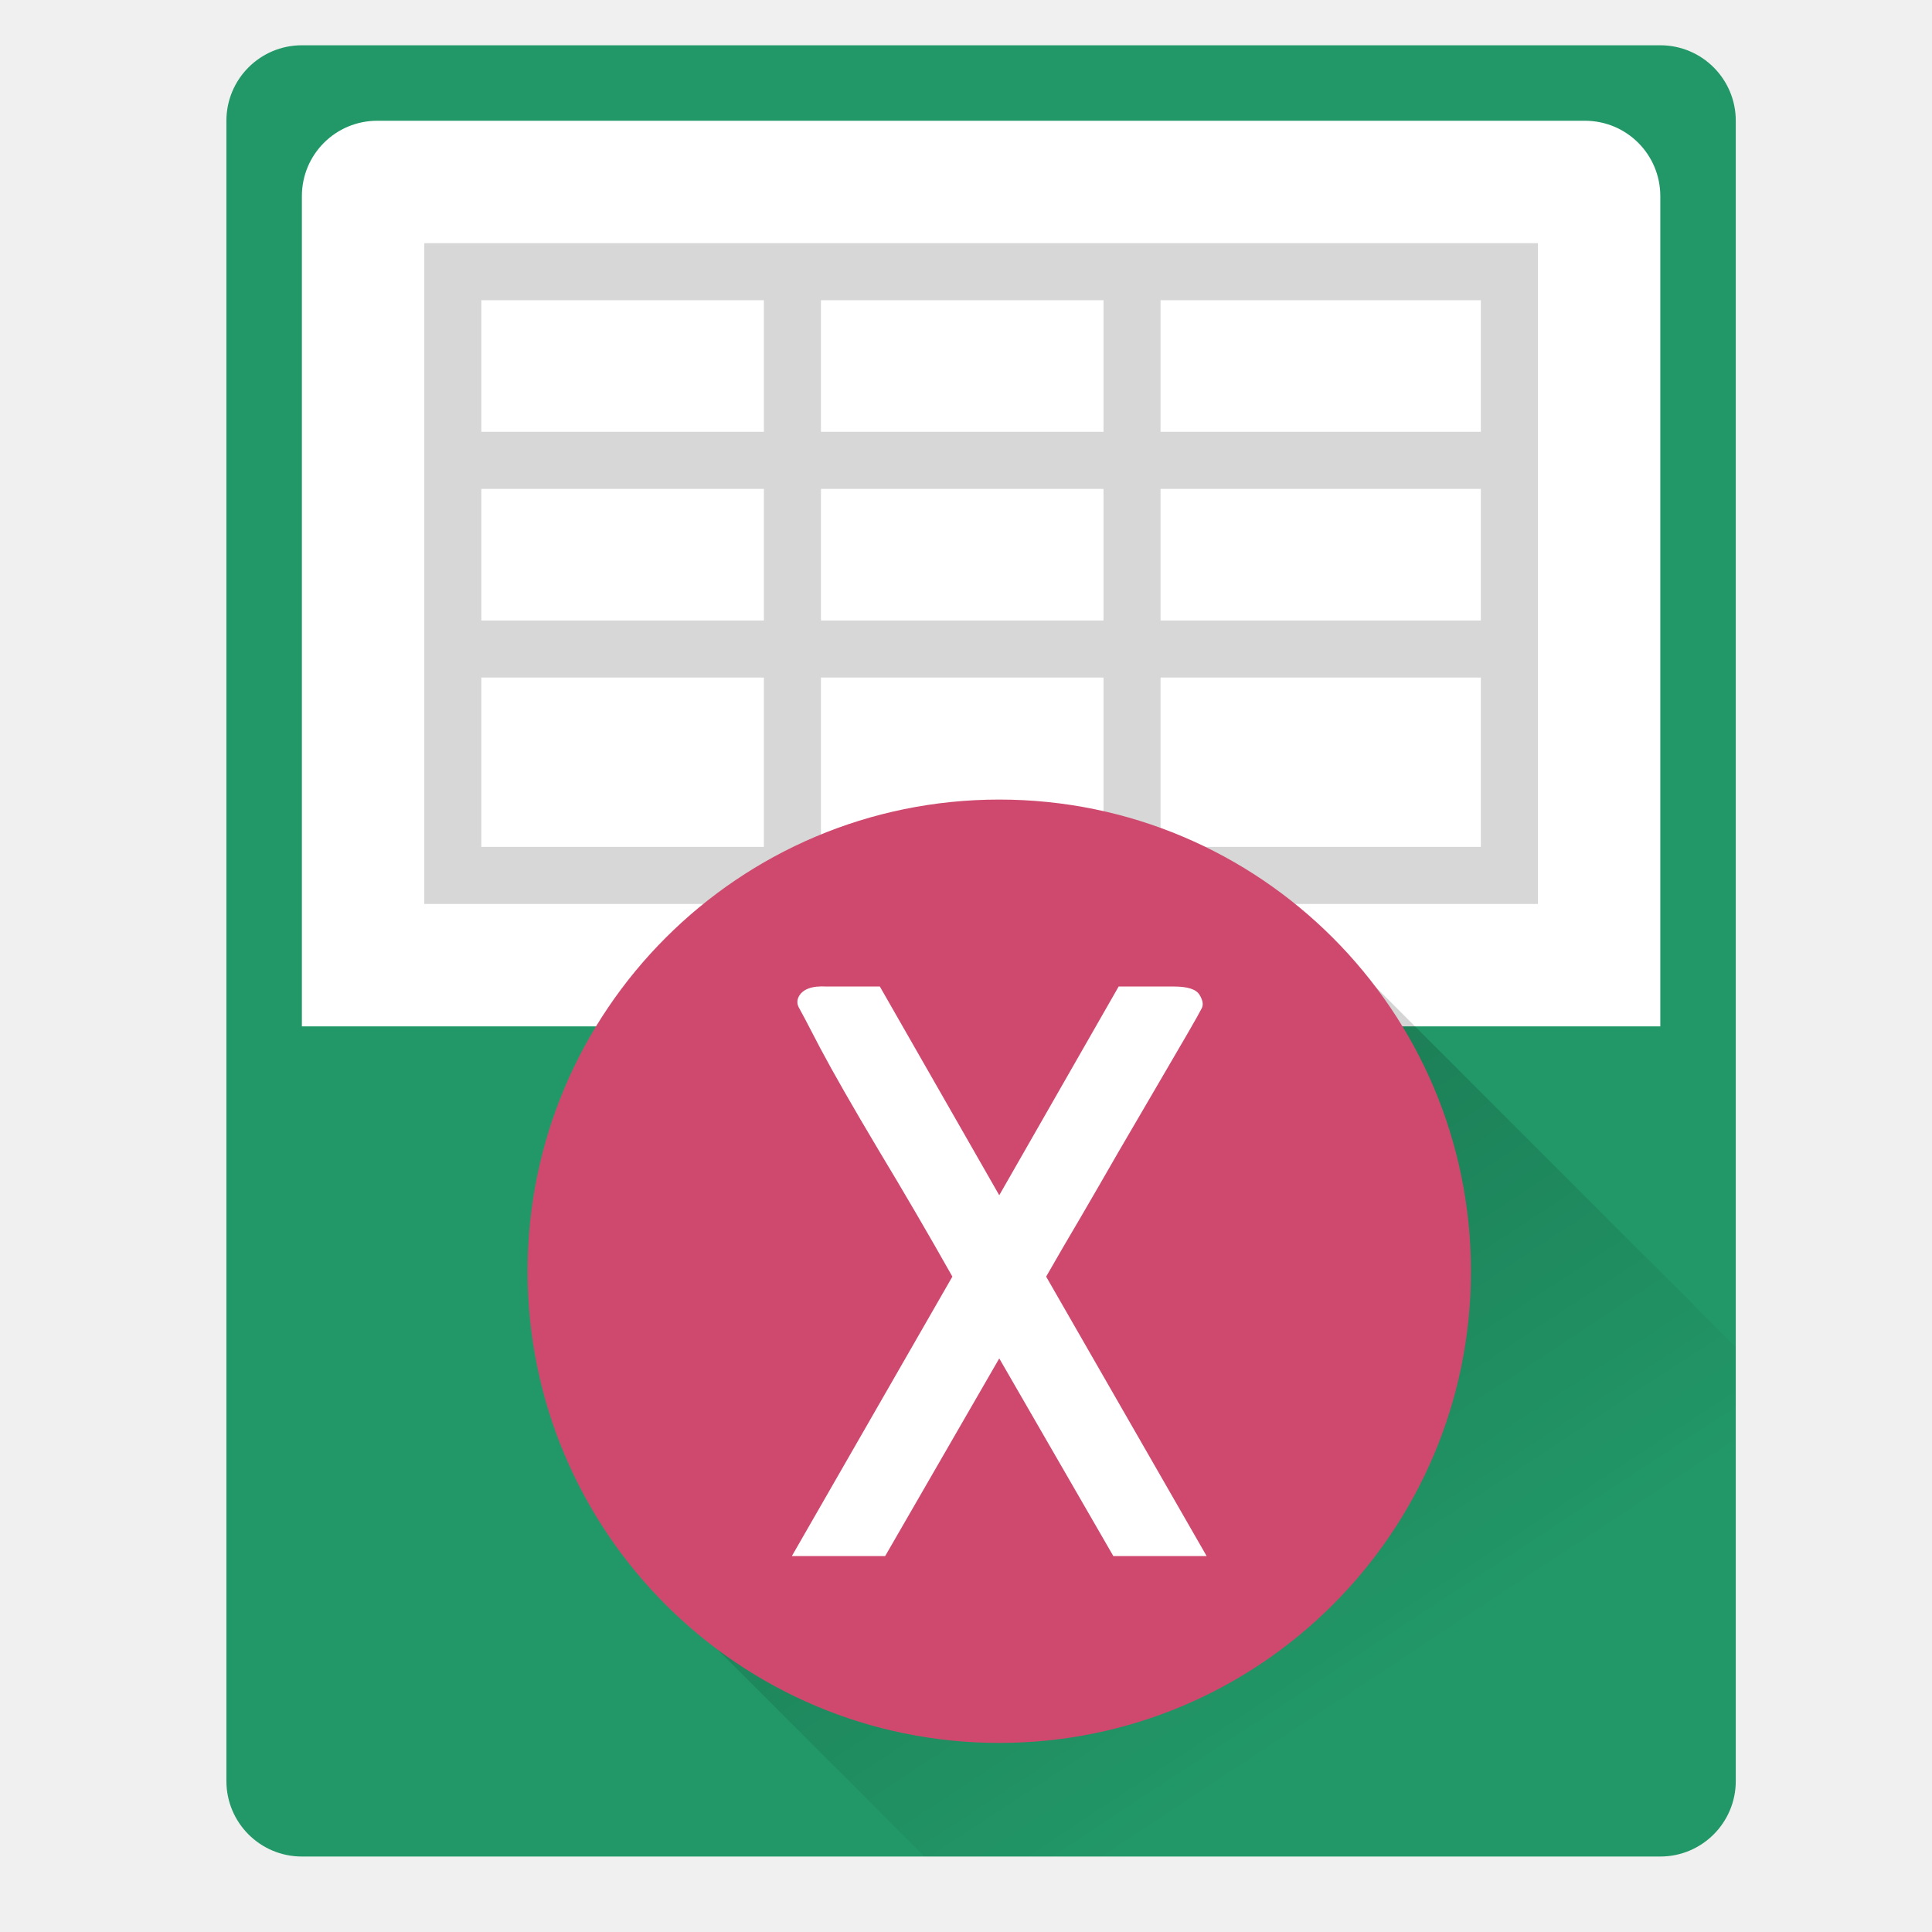
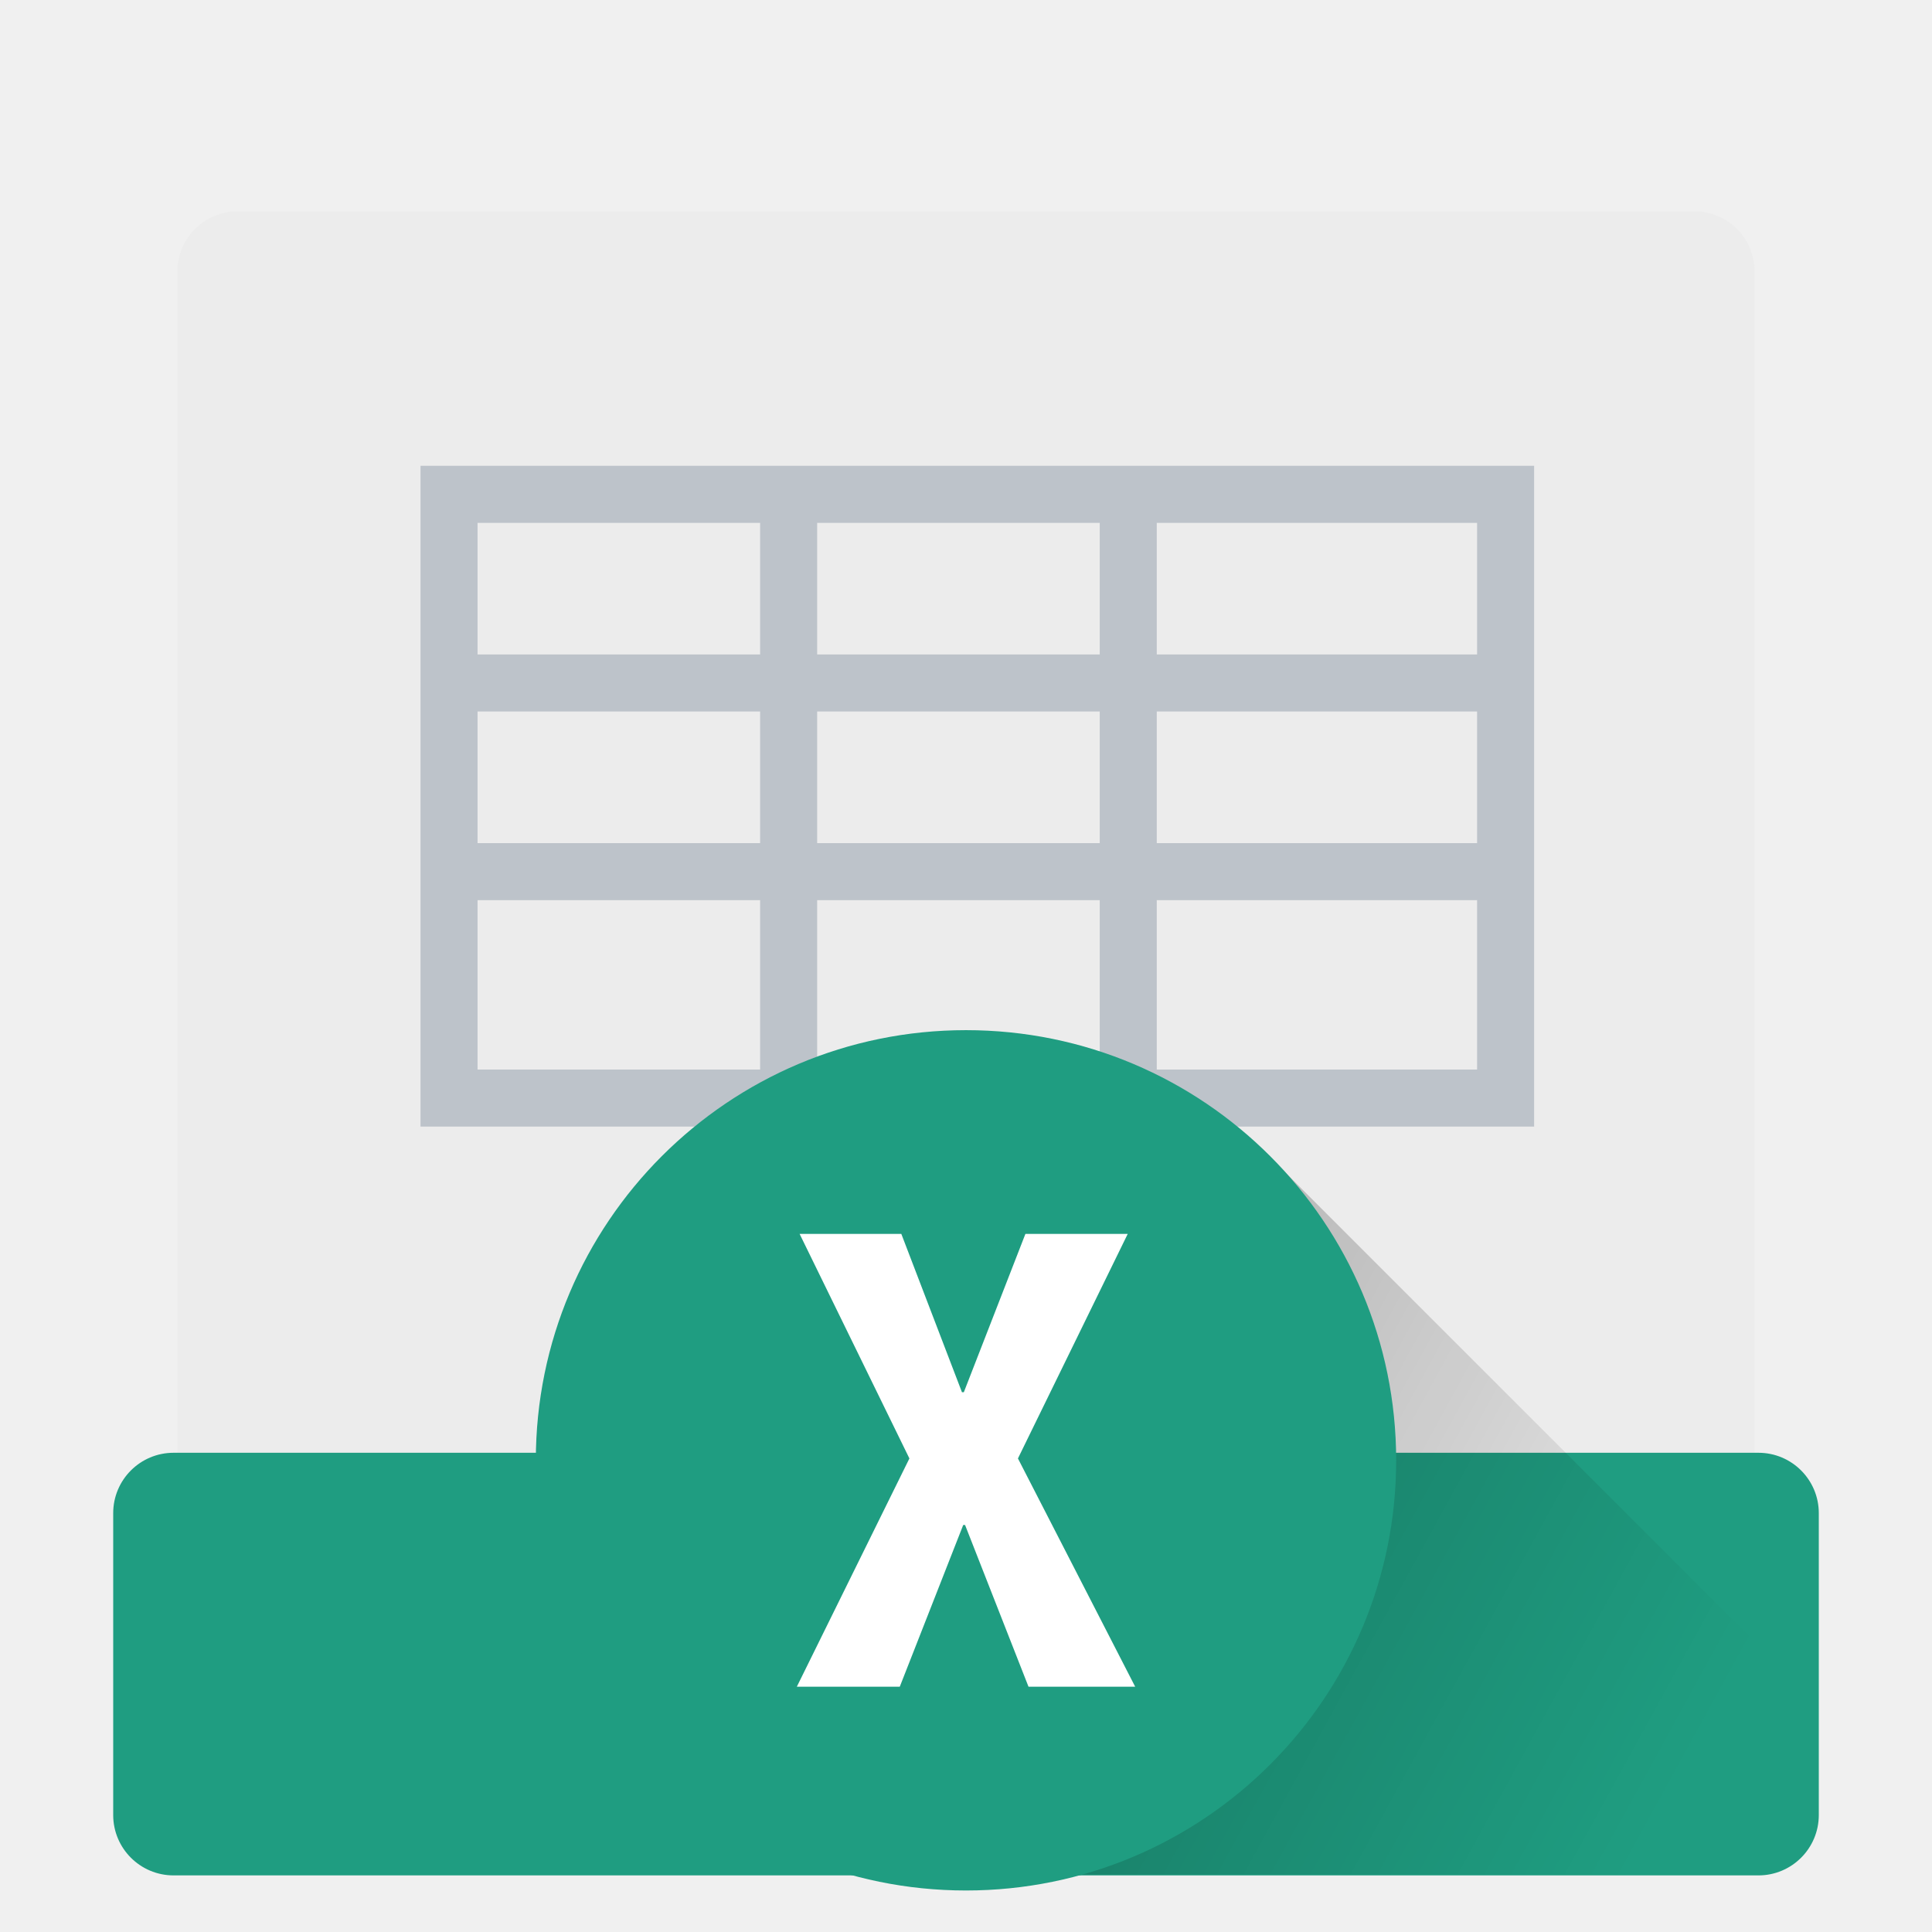
- <svg xmlns="http://www.w3.org/2000/svg" xmlns:xlink="http://www.w3.org/1999/xlink" width="512" height="512" viewBox="0 0 135.467 135.467" version="1.1" id="svg8">
-   <defs id="defs2">
-     <linearGradient id="linearGradient996">
-       <stop style="stop-color:#000000;stop-opacity:1;" offset="0" id="stop992" />
-       <stop style="stop-color:#000000;stop-opacity:0;" offset="1" id="stop994" />
-     </linearGradient>
-     <linearGradient id="linearGradient3887">
-       <stop id="stop3889" offset="0" style="stop-color:#008dff;stop-opacity:1;" />
-       <stop id="stop3891" offset="1" style="stop-color:#008dff;stop-opacity:0;" />
-     </linearGradient>
-     <clipPath id="clipPath3881" clipPathUnits="userSpaceOnUse">
-       <path transform="translate(-412,-17)" d="m 643,152.5 a 103.5,103.5 0 1 1 -207,0 103.5,103.5 0 1 1 207,0 z" id="path3883" style="fill:#008dff;fill-opacity:1;fill-rule:evenodd;stroke:none" />
-     </clipPath>
-     <linearGradient gradientUnits="userSpaceOnUse" y2="122.802" x2="518.549" y1="230.282" x1="621.262" id="linearGradient3893" xlink:href="#linearGradient3887" />
-     <clipPath id="clipPath935" clipPathUnits="userSpaceOnUse">
-       <circle r="234.5" cy="244.5" cx="254.5" id="circle937" style="fill:#6f8a91;fill-opacity:1;fill-rule:evenodd;stroke:none;stroke-width:2.266" />
-     </clipPath>
-     <linearGradient id="linearGradient3866">
-       <stop id="stop3868" offset="0" style="stop-color:#000000;stop-opacity:0.521" />
-       <stop id="stop3870" offset="1" style="stop-color:#2883c3;stop-opacity:0;" />
-     </linearGradient>
-     <linearGradient id="linearGradient3874">
-       <stop id="stop3876" offset="0" style="stop-color:#000d0e;stop-opacity:0.841;" />
-       <stop id="stop3878" offset="1" style="stop-color:#000000;stop-opacity:0;" />
-     </linearGradient>
-     <clipPath clipPathUnits="userSpaceOnUse" id="clipPath892">
-       <path style="fill:#ffffff;fill-opacity:0.255;stroke:none;stroke-width:1.526;stroke-linecap:round;stroke-linejoin:round;stroke-miterlimit:4;stroke-dasharray:none;stroke-opacity:1" d="M 38.524,20.232 V 51.239 h 3.597 V 20.232 Z M 14.126,21.003 V 52.011 H 17.723 V 21.003 Z M 5.992,21.259 V 52.267 H 9.591 V 21.259 Z m 24.398,1.371 v 31.006 h 3.597 V 22.63 Z m -20.331,1.626 v 31.008 h 3.597 V 24.257 Z m 24.397,0.086 v 31.008 h 3.599 V 24.343 Z M 1.927,25.799 V 56.807 H 5.524 V 25.799 Z m 16.265,0.086 v 31.008 h 3.597 V 25.885 Z m 24.398,0 v 31.008 h 3.597 V 25.885 Z m -16.265,2.228 v 31.006 h 3.597 V 28.112 Z M 22.259,30.767 v 31.008 h 3.597 V 30.767 Z" id="path894" />
-     </clipPath>
-     <clipPath id="clipPath3881-3" clipPathUnits="userSpaceOnUse">
-       <path transform="translate(-412,-17)" d="m 643,152.5 a 103.5,103.5 0 1 1 -207,0 103.5,103.5 0 1 1 207,0 z" id="path3883-6" style="fill:#008dff;fill-opacity:1;fill-rule:evenodd;stroke:none" />
-     </clipPath>
-     <linearGradient id="linearGradient4019">
-       <stop id="stop4021" style="stop-color:#adcce1;stop-opacity:1;" offset="0" />
-       <stop id="stop4023" style="stop-color:#6bbfe1;stop-opacity:1;" offset="0.262" />
-       <stop id="stop4025" style="stop-color:#2596d1;stop-opacity:1;" offset="0.746" />
-       <stop id="stop4027" style="stop-color:#2372c0;stop-opacity:1;" offset="1" />
-     </linearGradient>
-     <linearGradient id="linearGradient4085">
-       <stop id="stop4087" style="stop-color:#ffffff;stop-opacity:1" offset="0" />
-       <stop id="stop4089" style="stop-color:#ffffff;stop-opacity:0.2" offset="0.063" />
-       <stop id="stop4091" style="stop-color:#ffffff;stop-opacity:0.2" offset="0.951" />
-       <stop id="stop4093" style="stop-color:#ffffff;stop-opacity:0.392" offset="1" />
-     </linearGradient>
-     <filter color-interpolation-filters="sRGB" id="filter3174">
-       <feGaussianBlur id="feGaussianBlur3176" stdDeviation="1.71" />
-     </filter>
-     <linearGradient x1="45.448" y1="92.54" x2="45.448" y2="7.017" id="ButtonShadow" gradientUnits="userSpaceOnUse" gradientTransform="scale(1.005865,0.994169)">
-       <stop id="stop3750" style="stop-color:#000000;stop-opacity:1" offset="0" />
-       <stop id="stop3752" style="stop-color:#000000;stop-opacity:0.588" offset="1" />
-     </linearGradient>
-     <linearGradient id="linearGradient5048-8-7">
-       <stop id="stop5050-4-2" style="stop-color:#000000;stop-opacity:0" offset="0" />
-       <stop id="stop5056-7-4" style="stop-color:#000000;stop-opacity:1" offset="0.5" />
-       <stop id="stop5052-0-1-7" style="stop-color:#000000;stop-opacity:0" offset="1" />
-     </linearGradient>
-     <linearGradient id="linearGradient3851">
-       <stop offset="0" style="stop-color:#5b8da7;stop-opacity:1;" id="stop3853" />
-       <stop offset="1" style="stop-color:#1c3447;stop-opacity:1;" id="stop3855" />
-     </linearGradient>
-     <filter color-interpolation-filters="sRGB" id="filter3174-0">
-       <feGaussianBlur id="feGaussianBlur3176-9" stdDeviation="1.71" />
-     </filter>
-     <clipPath clipPathUnits="userSpaceOnUse" id="clipPath916">
-       <g transform="matrix(1.150355,0,0,1.150355,-4.486124,-7.525565)" style="display:inline;opacity:0.99;fill:#126136;fill-opacity:1" id="g920">
-         <path id="path918" d="M 44.322,27.405 A 19.73,19.73 0 0 1 24.592,47.135 19.73,19.73 0 0 1 4.863,27.405 19.73,19.73 0 0 1 24.592,7.675 19.73,19.73 0 0 1 44.322,27.405 Z" style="fill:#126136;fill-opacity:1;stroke:none;stroke-width:1.491" />
-       </g>
-     </clipPath>
-     <linearGradient gradientTransform="rotate(-90,24,24)" gradientUnits="userSpaceOnUse" x2="47" x1="1" id="linearGradient3764">
-       <stop id="stop7" stop-opacity="1" stop-color="#0bb8f9" />
-       <stop id="stop9" stop-opacity="1" stop-color="#20bef9" offset="1" />
-     </linearGradient>
-     <clipPath id="clipPath-275571731">
-       <g id="g12" transform="translate(0,-1004.362)">
-         <path style="fill:#1890d0" id="path14" transform="matrix(15.33333,0,0,11.5,415,878.8622)" d="m -24,13 c 0,1.105 -0.672,2 -1.5,2 -0.828,0 -1.5,-0.895 -1.5,-2 0,-1.105 0.672,-2 1.5,-2 0.828,0 1.5,0.895 1.5,2 z" />
-       </g>
-     </clipPath>
-     <clipPath id="clipPath-284952804">
-       <g id="g17" transform="translate(0,-1004.362)">
-         <path style="fill:#1890d0" id="path19" transform="matrix(15.33333,0,0,11.5,415,878.8622)" d="m -24,13 c 0,1.105 -0.672,2 -1.5,2 -0.828,0 -1.5,-0.895 -1.5,-2 0,-1.105 0.672,-2 1.5,-2 0.828,0 1.5,0.895 1.5,2 z" />
-       </g>
-     </clipPath>
-     <linearGradient x2="47" x1="1" gradientTransform="rotate(-90,24,24)" gradientUnits="userSpaceOnUse" id="linearGradient3806" xlink:href="#linearGradient3764" />
-     <linearGradient xlink:href="#linearGradient996" id="linearGradient998" x1="-10.583" y1="64.167" x2="121.708" y2="265.25" gradientUnits="userSpaceOnUse" gradientTransform="matrix(3.779528,0,0,3.779528,0,-610.5196)" />
-     <clipPath clipPathUnits="userSpaceOnUse" id="clipPath3881-6">
-       <path style="fill:#008dff;fill-opacity:1;fill-rule:evenodd;stroke:none" id="path3883-2" d="m 643,152.5 a 103.5,103.5 0 1 1 -207,0 103.5,103.5 0 1 1 207,0 z" transform="translate(-412,-17)" />
-     </clipPath>
-     <clipPath clipPathUnits="userSpaceOnUse" id="clipPath935-1">
-       <circle style="fill:#6f8a91;fill-opacity:1;fill-rule:evenodd;stroke:none;stroke-width:2.266" id="circle937-2" cx="254.5" cy="244.5" r="234.5" />
-     </clipPath>
-     <clipPath id="clipPath892-1" clipPathUnits="userSpaceOnUse">
-       <path id="path894-9" d="M 38.524,20.232 V 51.239 h 3.597 V 20.232 Z M 14.126,21.003 V 52.011 H 17.723 V 21.003 Z M 5.992,21.259 V 52.267 H 9.591 V 21.259 Z m 24.398,1.371 v 31.006 h 3.597 V 22.63 Z m -20.331,1.626 v 31.008 h 3.597 V 24.257 Z m 24.397,0.086 v 31.008 h 3.599 V 24.343 Z M 1.927,25.799 V 56.807 H 5.524 V 25.799 Z m 16.265,0.086 v 31.008 h 3.597 V 25.885 Z m 24.398,0 v 31.008 h 3.597 V 25.885 Z m -16.265,2.228 v 31.006 h 3.597 V 28.112 Z M 22.259,30.767 v 31.008 h 3.597 V 30.767 Z" style="fill:#ffffff;fill-opacity:0.255;stroke:none;stroke-width:1.526;stroke-linecap:round;stroke-linejoin:round;stroke-miterlimit:4;stroke-dasharray:none;stroke-opacity:1" />
-     </clipPath>
-     <clipPath clipPathUnits="userSpaceOnUse" id="clipPath3881-3-0">
-       <path style="fill:#008dff;fill-opacity:1;fill-rule:evenodd;stroke:none" id="path3883-6-5" d="m 643,152.5 a 103.5,103.5 0 1 1 -207,0 103.5,103.5 0 1 1 207,0 z" transform="translate(-412,-17)" />
-     </clipPath>
-     <filter id="filter3174-4" color-interpolation-filters="sRGB">
-       <feGaussianBlur stdDeviation="1.71" id="feGaussianBlur3176-8" />
-     </filter>
-     <filter id="filter3174-0-4" color-interpolation-filters="sRGB">
-       <feGaussianBlur stdDeviation="1.71" id="feGaussianBlur3176-9-6" />
-     </filter>
-     <clipPath id="clipPath916-2" clipPathUnits="userSpaceOnUse">
-       <g id="g920-8" style="display:inline;opacity:0.99;fill:#126136;fill-opacity:1" transform="matrix(1.150355,0,0,1.150355,-4.486124,-7.525565)">
-         <path style="fill:#126136;fill-opacity:1;stroke:none;stroke-width:1.491" d="M 44.322,27.405 A 19.73,19.73 0 0 1 24.592,47.135 19.73,19.73 0 0 1 4.863,27.405 19.73,19.73 0 0 1 24.592,7.675 19.73,19.73 0 0 1 44.322,27.405 Z" id="path918-9" />
-       </g>
-     </clipPath>
-     <linearGradient id="linearGradient3764-6" x1="1" x2="47" gradientUnits="userSpaceOnUse" gradientTransform="rotate(-90,24,24)">
-       <stop stop-color="#0bb8f9" stop-opacity="1" id="stop7-0" />
-       <stop offset="1" stop-color="#20bef9" stop-opacity="1" id="stop9-7" />
-     </linearGradient>
-     <clipPath id="clipPath-275571731-0">
-       <g transform="translate(0,-1004.362)" id="g12-1">
-         <path d="m -24,13 c 0,1.105 -0.672,2 -1.5,2 -0.828,0 -1.5,-0.895 -1.5,-2 0,-1.105 0.672,-2 1.5,-2 0.828,0 1.5,0.895 1.5,2 z" transform="matrix(15.33333,0,0,11.5,415,878.8622)" id="path14-0" style="fill:#1890d0" />
-       </g>
-     </clipPath>
-     <clipPath id="clipPath-284952804-1">
-       <g transform="translate(0,-1004.362)" id="g17-3">
-         <path d="m -24,13 c 0,1.105 -0.672,2 -1.5,2 -0.828,0 -1.5,-0.895 -1.5,-2 0,-1.105 0.672,-2 1.5,-2 0.828,0 1.5,0.895 1.5,2 z" transform="matrix(15.33333,0,0,11.5,415,878.8622)" id="path19-7" style="fill:#1890d0" />
-       </g>
-     </clipPath>
-     <linearGradient xlink:href="#linearGradient3764-6" id="linearGradient3806-7" gradientUnits="userSpaceOnUse" gradientTransform="rotate(-90,24,24)" x1="1" x2="47" />
-   </defs>
-   <g id="layer1" transform="translate(0,-161.5333)">
-     <rect style="opacity:1;fill:#229868;fill-opacity:1;stroke:none;stroke-width:0.794;stroke-linecap:round;stroke-linejoin:round;stroke-miterlimit:4;stroke-dasharray:none;stroke-dashoffset:0;stroke-opacity:1" id="rect817" width="105.833" height="127" x="15.875" y="164.708" ry="5.292" />
-     <path style="opacity:1;fill:#ffffff;fill-opacity:1;stroke:none;stroke-width:0.794;stroke-linecap:round;stroke-linejoin:round;stroke-miterlimit:4;stroke-dasharray:none;stroke-dashoffset:0;stroke-opacity:1" d="M 26.458,170 H 111.125 c 2.932,0 5.292,2.36 5.292,5.292 l 0,58.208 H 21.167 l 0,-58.208 c 0,-2.932 2.36,-5.292 5.292,-5.292 z" id="rect819" />
-     <path style="fill:url(#linearGradient998);fill-opacity:1;stroke:none;stroke-width:1px;stroke-linecap:butt;stroke-linejoin:miter;stroke-opacity:1" d="M 360 257 L 185 432 L 245 492 L 440 492 C 451.08 492 460 483.08 460 472 L 460 357 L 360 257 z " transform="matrix(0.2645833,0,0,0.2645833,0,161.5333)" id="path990" />
-     <path style="color:#000000;font-style:normal;font-variant:normal;font-weight:normal;font-stretch:normal;font-size:medium;line-height:normal;font-family:sans-serif;font-variant-ligatures:normal;font-variant-position:normal;font-variant-caps:normal;font-variant-numeric:normal;font-variant-alternates:normal;font-feature-settings:normal;text-indent:0;text-align:start;text-decoration:none;text-decoration-line:none;text-decoration-style:solid;text-decoration-color:#000000;letter-spacing:normal;word-spacing:normal;text-transform:none;writing-mode:lr-tb;direction:ltr;text-orientation:mixed;dominant-baseline:auto;baseline-shift:baseline;text-anchor:start;white-space:normal;shape-padding:0;clip-rule:nonzero;display:inline;overflow:visible;visibility:visible;opacity:1;isolation:auto;mix-blend-mode:normal;color-interpolation:sRGB;color-interpolation-filters:linearRGB;solid-color:#000000;solid-opacity:1;vector-effect:none;fill:#6d6d6d;fill-opacity:0.275;fill-rule:nonzero;stroke:none;stroke-width:15.118;stroke-linecap:butt;stroke-linejoin:miter;stroke-miterlimit:4;stroke-dasharray:none;stroke-dashoffset:0;stroke-opacity:1;color-rendering:auto;image-rendering:auto;shape-rendering:auto;text-rendering:auto;enable-background:accumulate" d="M 112.441 64.443 L 112.441 72.002 L 112.441 239.557 L 407.561 239.557 L 407.561 64.443 L 112.441 64.443 z M 127.559 79.562 L 202.441 79.562 L 202.441 114.441 L 127.559 114.441 L 127.559 79.562 z M 217.559 79.562 L 292.441 79.562 L 292.441 114.441 L 217.559 114.441 L 217.559 79.562 z M 307.559 79.562 L 392.443 79.562 L 392.443 114.441 L 307.559 114.441 L 307.559 79.562 z M 127.559 129.559 L 202.441 129.559 L 202.441 164.439 L 127.559 164.439 L 127.559 129.559 z M 217.559 129.559 L 292.441 129.559 L 292.441 164.439 L 217.559 164.439 L 217.559 129.559 z M 307.559 129.559 L 392.443 129.559 L 392.443 164.439 L 307.559 164.439 L 307.559 129.559 z M 127.559 179.557 L 202.441 179.557 L 202.441 224.439 L 127.559 224.439 L 127.559 179.557 z M 217.559 179.557 L 292.441 179.557 L 292.441 224.439 L 217.559 224.439 L 217.559 179.557 z M 307.559 179.557 L 392.443 179.557 L 392.443 224.439 L 307.559 224.439 L 307.559 179.557 z " transform="matrix(0.2645833,0,0,0.2645833,0,161.5333)" id="path6345" />
-     <circle style="opacity:1;fill:#cf496f;fill-opacity:1;stroke:none;stroke-width:0.265;stroke-linecap:round;stroke-linejoin:round;stroke-miterlimit:4;stroke-dasharray:none;stroke-dashoffset:0;stroke-opacity:0.274" id="path853" cx="70.065" cy="250.67" r="33.073" />
-     <g aria-label="W" style="font-style:normal;font-variant:normal;font-weight:bold;font-stretch:normal;font-size:21.167px;line-height:1.25;font-family:'TeX Gyre Heros';-inkscape-font-specification:'TeX Gyre Heros Bold';letter-spacing:0px;word-spacing:0px;fill:#ffffff;fill-opacity:1;stroke:none;stroke-width:0.265" id="text851" />
-     <g aria-label="X" style="font-style:normal;font-variant:normal;font-weight:bold;font-stretch:normal;font-size:63.5px;line-height:1.25;font-family:Uroob;-inkscape-font-specification:'Uroob Bold';letter-spacing:0px;word-spacing:0px;fill:#ffffff;fill-opacity:1;stroke:none;stroke-width:0.265" id="text6488">
-       <path d="m 84.607,270.642 h -6.542 l -8,-13.86 -8,13.86 h -6.542 l 11.255,-19.596 q -2.48,-4.403 -5.209,-8.93 -2.698,-4.527 -4.062,-7.1 -1.333,-2.573 -1.519,-2.884 -0.155,-0.341 0,-0.682 0.403,-0.837 1.984,-0.744 h 3.721 l 8.372,14.635 8.372,-14.635 h 3.876 q 1.457,0 1.798,0.589 0.341,0.558 0.155,0.93 -0.186,0.372 -0.992,1.767 -0.806,1.395 -2.17,3.721 -1.333,2.294 -2.698,4.62 -1.333,2.325 -2.635,4.558 -1.302,2.201 -2.418,4.155 z" style="font-style:normal;font-variant:normal;font-weight:bold;font-stretch:normal;font-size:63.5px;font-family:Uroob;-inkscape-font-specification:'Uroob Bold';fill:#ffffff;stroke-width:0.265" id="path6490" />
-     </g>
-   </g>
+ <svg xmlns="http://www.w3.org/2000/svg" height="512" width="512" version="1.1" id="svg21">
+   <defs id="defs25" />
+   <linearGradient id="a" gradientUnits="userSpaceOnUse" x1="-241" x2="454" y1="73" y2="454">
+     <stop offset="0" id="stop2" />
+     <stop offset="1" stop-opacity="0" id="stop4" />
+   </linearGradient>
+   <rect fill="#ececec" height="366" rx="16" width="418" x="47" y="56" id="rect7" />
+   <rect height="112" rx="16" width="452" x="30" y="385" id="rect11" fill="#1f9d81" />
+   <path d="m111.44 123.443v7.559 167.555h295.119v-175.113zm15.117 15.119h74.883v34.879h-74.883zm90 0h74.883v34.879h-74.883zm90 0h84.885v34.879h-84.885zm-180 49.996h74.883v34.881h-74.883zm90 0h74.883v34.881h-74.883zm90 0h84.885v34.881h-84.885zm-180 49.998h74.883v44.883h-74.883zm90 0h74.883v44.883h-74.883zm90 0h84.885v44.883h-84.885z" fill="#96a1ae" fill-opacity=".537" id="path13" />
+   <path d="m336.607 306.691-57.607 22.309-4 56-7.986 111.797h183.768l-3.617 10.562c47.36-1.024 85.929-1.958 87.795-2.318l-52.959-52.959-67.084-67.082z" fill="url(#a)" id="path15" />
+   <circle cx="256" cy="387" fill="#1f9d81" r="114" id="circle17" />
+   <path d="m254.929 368.951h.495l16.319-41.951h27.115l-29.093 59.505 31.071 60.495h-28.269l-16.813-42.857h-.495l-16.813 42.857h-27.28l29.835-60.495-29.093-59.505h26.951z" fill="#fff" id="path19" />
</svg>
